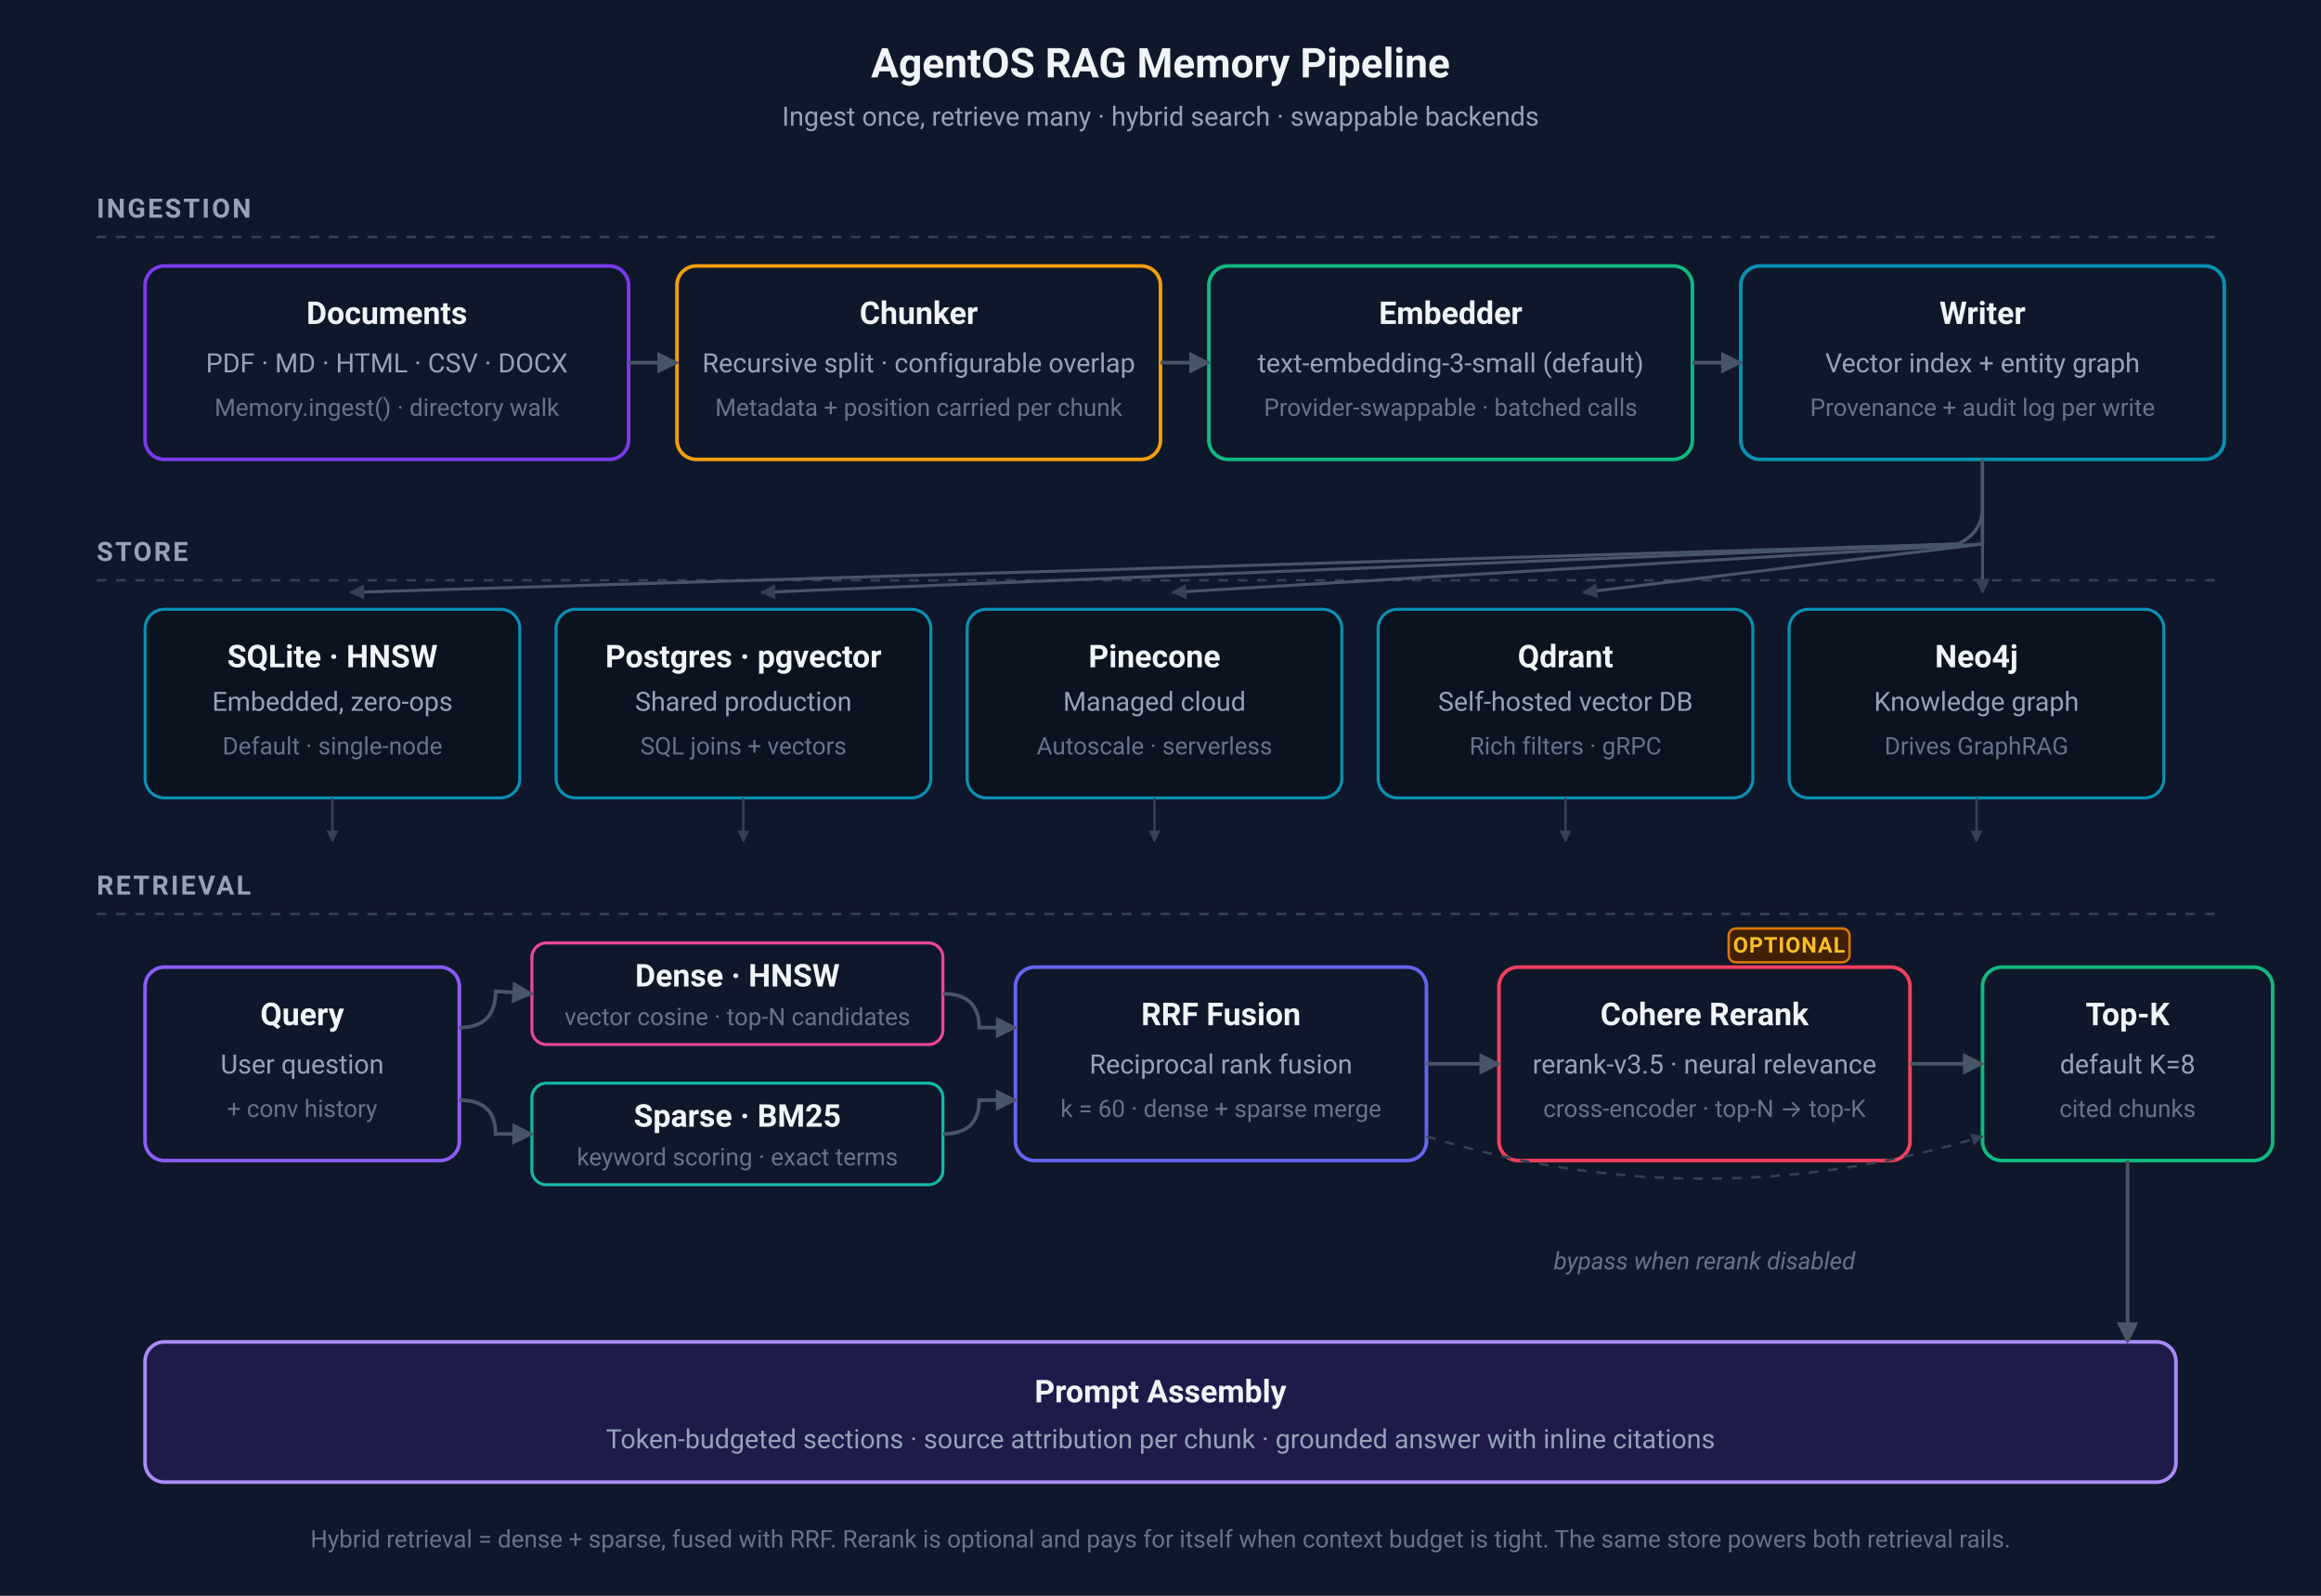
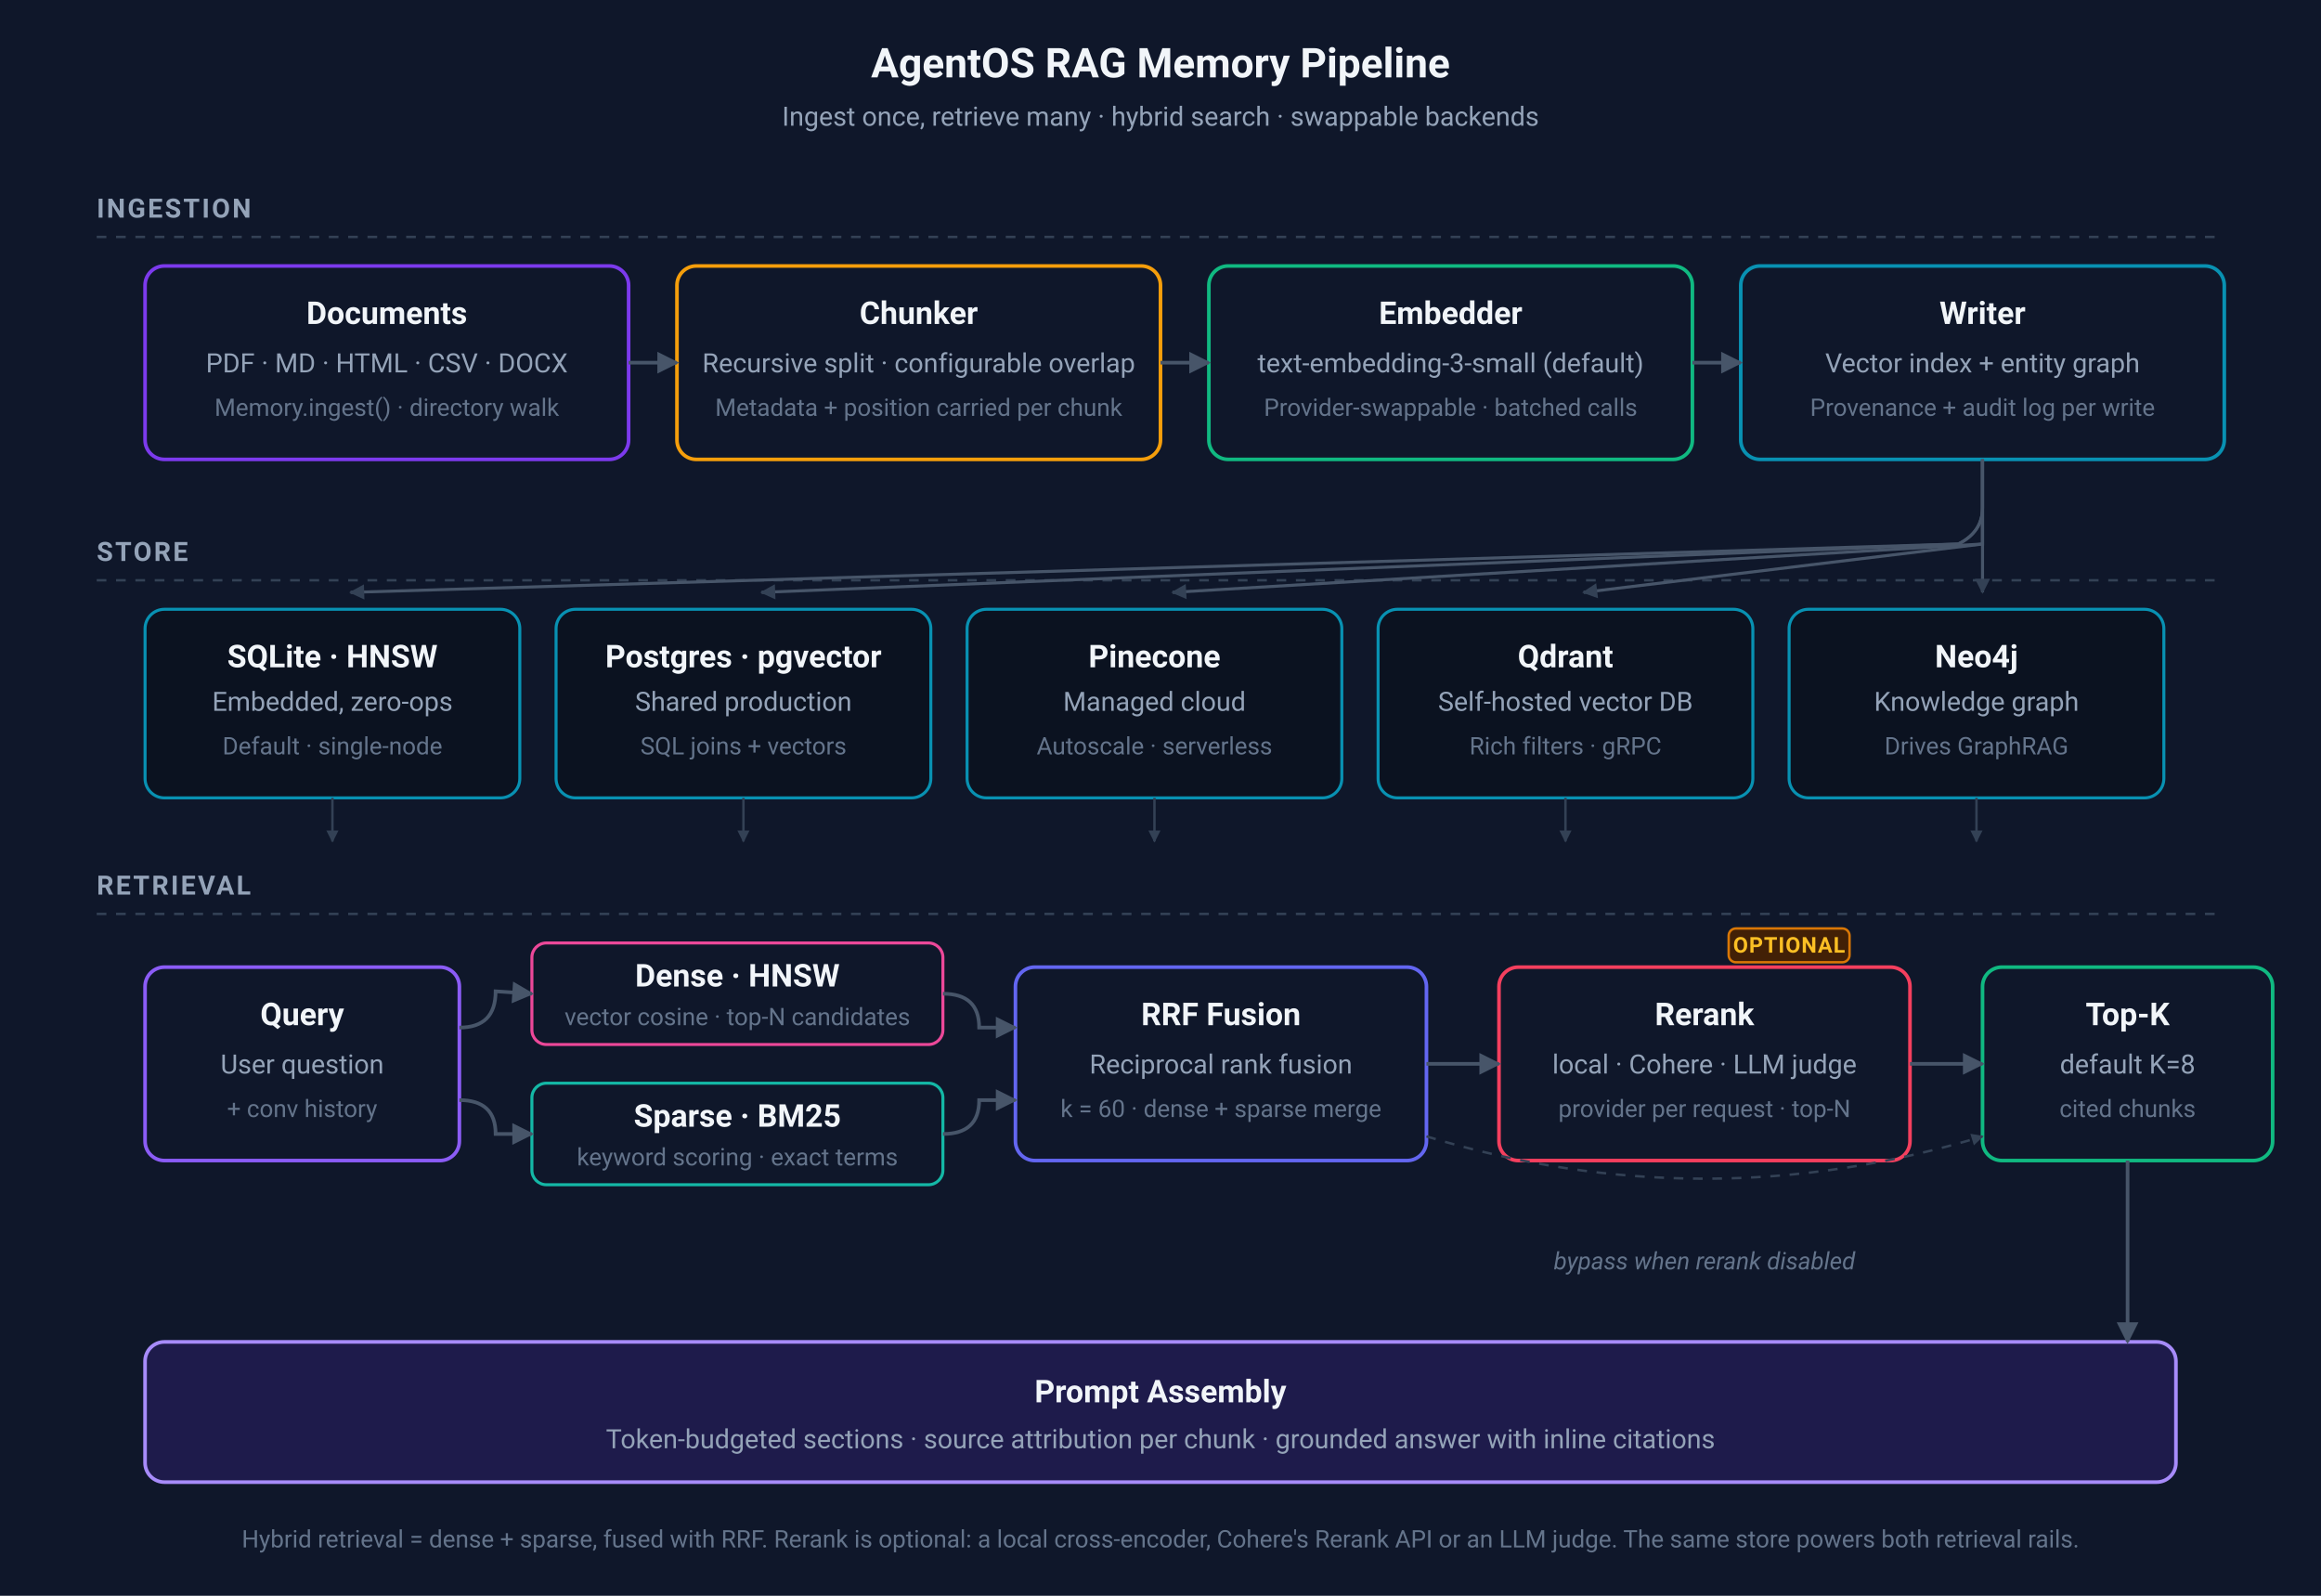
<svg xmlns="http://www.w3.org/2000/svg" viewBox="0 0 960 660" role="img" aria-labelledby="rag-pipeline-title rag-pipeline-desc" font-family="ui-sans-serif, system-ui, -apple-system, Segoe UI, Roboto, sans-serif">
  <defs>
    <style>
      .bg { fill: #0f172a; }
      .text { fill: #e2e8f0; font-size: 12px; }
      .title { fill: #f1f5f9; font-size: 17px; font-weight: 700; }
      .heading { fill: #f1f5f9; font-size: 13px; font-weight: 700; }
      .small { fill: #94a3b8; font-size: 11px; }
      .micro { fill: #64748b; font-size: 10px; }
      .lane-label { fill: #94a3b8; font-size: 11px; font-weight: 700; letter-spacing: 0.08em; }
      .lane-track { fill: none; stroke: #334155; stroke-width: 1; stroke-dasharray: 4 4; }
      .stage { fill: #0f172a; stroke: #475569; stroke-width: 1.5; }
      .stage-thin { fill: #0f172a; stroke: #475569; stroke-width: 1.25; }
      .store { fill: #0b1220; stroke: #334155; stroke-width: 1.25; }
      .assembly { fill: #1e1b4b; stroke: #a78bfa; stroke-width: 1.5; }
      .arrow-line { stroke: #475569; stroke-width: 1.5; fill: none; }
      .arrow-thin { stroke: #334155; stroke-width: 1; fill: none; }
      .arrow-fan { stroke: #475569; stroke-width: 1.25; fill: none; }
      .arrow-head { fill: #475569; }
      .arrow-head-thin { fill: #334155; }
      .accent-ingest { stroke: #7c3aed; }
      .accent-chunk { stroke: #f59e0b; }
      .accent-embed { stroke: #10b981; }
      .accent-write { stroke: #0891b2; }
      .accent-dense { stroke: #ec4899; }
      .accent-sparse { stroke: #14b8a6; }
      .accent-fuse { stroke: #6366f1; }
      .accent-rerank { stroke: #f43f5e; }
      .accent-topk { stroke: #10b981; }
      .accent-query { stroke: #8b5cf6; }
      .opt-tag { fill: #422006; stroke: #d97706; stroke-width: 1; }
      .opt-tag-text { fill: #fbbf24; font-size: 9px; font-weight: 700; letter-spacing: 0.04em; }
    </style>
    <marker id="rag-arrow" viewBox="0 0 10 10" refX="9" refY="5" markerWidth="6" markerHeight="6" orient="auto-start-reverse">
      <path d="M 0 0 L 10 5 L 0 10 z" class="arrow-head" />
    </marker>
    <marker id="rag-arrow-thin" viewBox="0 0 10 10" refX="9" refY="5" markerWidth="5" markerHeight="5" orient="auto-start-reverse">
      <path d="M 0 0 L 10 5 L 0 10 z" class="arrow-head-thin" />
    </marker>
  </defs>
  <rect class="bg" x="0" y="0" width="960" height="660" />
  <text x="480" y="32" class="title" text-anchor="middle">AgentOS RAG Memory Pipeline</text>
  <text x="480" y="52" class="small" text-anchor="middle">Ingest once, retrieve many · hybrid search · swappable backends</text>
  <text x="40" y="90" class="lane-label">INGESTION</text>
  <line x1="40" y1="98" x2="920" y2="98" class="lane-track" />
  <rect x="60" y="110" width="200" height="80" rx="8" class="stage accent-ingest" />
  <text x="160" y="134" class="heading" text-anchor="middle">Documents</text>
  <text x="160" y="154" class="small" text-anchor="middle">PDF · MD · HTML · CSV · DOCX</text>
  <text x="160" y="172" class="micro" text-anchor="middle">Memory.ingest() · directory walk</text>
  <rect x="280" y="110" width="200" height="80" rx="8" class="stage accent-chunk" />
  <text x="380" y="134" class="heading" text-anchor="middle">Chunker</text>
  <text x="380" y="154" class="small" text-anchor="middle">Recursive split · configurable overlap</text>
  <text x="380" y="172" class="micro" text-anchor="middle">Metadata + position carried per chunk</text>
  <rect x="500" y="110" width="200" height="80" rx="8" class="stage accent-embed" />
  <text x="600" y="134" class="heading" text-anchor="middle">Embedder</text>
  <text x="600" y="154" class="small" text-anchor="middle">text-embedding-3-small (default)</text>
  <text x="600" y="172" class="micro" text-anchor="middle">Provider-swappable · batched calls</text>
  <rect x="720" y="110" width="200" height="80" rx="8" class="stage accent-write" />
  <text x="820" y="134" class="heading" text-anchor="middle">Writer</text>
  <text x="820" y="154" class="small" text-anchor="middle">Vector index + entity graph</text>
  <text x="820" y="172" class="micro" text-anchor="middle">Provenance + audit log per write</text>
  <path class="arrow-line" d="M 260,150 L 280,150" marker-end="url(#rag-arrow)" />
  <path class="arrow-line" d="M 480,150 L 500,150" marker-end="url(#rag-arrow)" />
  <path class="arrow-line" d="M 700,150 L 720,150" marker-end="url(#rag-arrow)" />
  <text x="40" y="232" class="lane-label">STORE</text>
  <line x1="40" y1="240" x2="920" y2="240" class="lane-track" />
  <rect x="60" y="252" width="155" height="78" rx="8" class="store accent-write" />
  <text x="137.5" y="276" class="heading" text-anchor="middle">SQLite · HNSW</text>
  <text x="137.5" y="294" class="small" text-anchor="middle">Embedded, zero-ops</text>
  <text x="137.5" y="312" class="micro" text-anchor="middle">Default · single-node</text>
  <rect x="230" y="252" width="155" height="78" rx="8" class="store accent-write" />
  <text x="307.5" y="276" class="heading" text-anchor="middle">Postgres · pgvector</text>
  <text x="307.5" y="294" class="small" text-anchor="middle">Shared production</text>
  <text x="307.5" y="312" class="micro" text-anchor="middle">SQL joins + vectors</text>
  <rect x="400" y="252" width="155" height="78" rx="8" class="store accent-write" />
  <text x="477.5" y="276" class="heading" text-anchor="middle">Pinecone</text>
  <text x="477.5" y="294" class="small" text-anchor="middle">Managed cloud</text>
  <text x="477.5" y="312" class="micro" text-anchor="middle">Autoscale · serverless</text>
  <rect x="570" y="252" width="155" height="78" rx="8" class="store accent-write" />
  <text x="647.5" y="276" class="heading" text-anchor="middle">Qdrant</text>
  <text x="647.5" y="294" class="small" text-anchor="middle">Self-hosted vector DB</text>
  <text x="647.5" y="312" class="micro" text-anchor="middle">Rich filters · gRPC</text>
  <rect x="740" y="252" width="155" height="78" rx="8" class="store accent-write" />
  <text x="817.5" y="276" class="heading" text-anchor="middle">Neo4j</text>
  <text x="817.5" y="294" class="small" text-anchor="middle">Knowledge graph</text>
  <text x="817.5" y="312" class="micro" text-anchor="middle">Drives GraphRAG</text>
  <path class="arrow-fan" d="M 820,190 L 820,210 Q 820,220 810,225 L 145,245" marker-end="url(#rag-arrow-thin)" />
  <path class="arrow-fan" d="M 820,190 L 820,210 Q 820,220 810,225 L 315,245" marker-end="url(#rag-arrow-thin)" />
  <path class="arrow-fan" d="M 820,190 L 820,225 L 485,245" marker-end="url(#rag-arrow-thin)" />
  <path class="arrow-fan" d="M 820,190 L 820,225 L 655,245" marker-end="url(#rag-arrow-thin)" />
  <path class="arrow-fan" d="M 820,190 L 820,245" marker-end="url(#rag-arrow-thin)" />
  <path class="arrow-thin" d="M 137.5,330 L 137.5,348" marker-end="url(#rag-arrow-thin)" />
  <path class="arrow-thin" d="M 307.5,330 L 307.5,348" marker-end="url(#rag-arrow-thin)" />
  <path class="arrow-thin" d="M 477.5,330 L 477.5,348" marker-end="url(#rag-arrow-thin)" />
  <path class="arrow-thin" d="M 647.5,330 L 647.5,348" marker-end="url(#rag-arrow-thin)" />
  <path class="arrow-thin" d="M 817.5,330 L 817.5,348" marker-end="url(#rag-arrow-thin)" />
  <text x="40" y="370" class="lane-label">RETRIEVAL</text>
  <line x1="40" y1="378" x2="920" y2="378" class="lane-track" />
  <rect x="60" y="400" width="130" height="80" rx="8" class="stage accent-query" />
  <text x="125" y="424" class="heading" text-anchor="middle">Query</text>
  <text x="125" y="444" class="small" text-anchor="middle">User question</text>
  <text x="125" y="462" class="micro" text-anchor="middle">+ conv history</text>
  <rect x="220" y="390" width="170" height="42" rx="6" class="stage-thin accent-dense" />
  <text x="305" y="408" class="heading" text-anchor="middle">Dense · HNSW</text>
  <text x="305" y="424" class="micro" text-anchor="middle">vector cosine · top-N candidates</text>
  <rect x="220" y="448" width="170" height="42" rx="6" class="stage-thin accent-sparse" />
  <text x="305" y="466" class="heading" text-anchor="middle">Sparse · BM25</text>
  <text x="305" y="482" class="micro" text-anchor="middle">keyword scoring · exact terms</text>
  <rect x="420" y="400" width="170" height="80" rx="8" class="stage accent-fuse" />
  <text x="505" y="424" class="heading" text-anchor="middle">RRF Fusion</text>
  <text x="505" y="444" class="small" text-anchor="middle">Reciprocal rank fusion</text>
  <text x="505" y="462" class="micro" text-anchor="middle">k = 60 · dense + sparse merge</text>
  <rect x="620" y="400" width="170" height="80" rx="8" class="stage accent-rerank" />
-   <text x="705" y="424" class="heading" text-anchor="middle">Cohere Rerank</text>
-   <text x="705" y="444" class="small" text-anchor="middle">rerank-v3.5 · neural relevance</text>
-   <text x="705" y="462" class="micro" text-anchor="middle">cross-encoder · top-N → top-K</text>
+   <text x="705" y="424" class="heading" text-anchor="middle">Rerank</text>
+   <text x="705" y="444" class="small" text-anchor="middle">local · Cohere · LLM judge</text>
+   <text x="705" y="462" class="micro" text-anchor="middle">provider per request · top-N</text>
  <rect x="715" y="384" width="50" height="14" rx="3" class="opt-tag" />
  <text x="740" y="394" class="opt-tag-text" text-anchor="middle">OPTIONAL</text>
  <rect x="820" y="400" width="120" height="80" rx="8" class="stage accent-topk" />
  <text x="880" y="424" class="heading" text-anchor="middle">Top-K</text>
  <text x="880" y="444" class="small" text-anchor="middle">default K=8</text>
  <text x="880" y="462" class="micro" text-anchor="middle">cited chunks</text>
  <path class="arrow-line" d="M 190,425 Q 205,425 205,410 L 220,411" marker-end="url(#rag-arrow)" />
  <path class="arrow-line" d="M 190,455 Q 205,455 205,469 L 220,469" marker-end="url(#rag-arrow)" />
  <path class="arrow-line" d="M 390,411 Q 405,411 405,425 L 420,425" marker-end="url(#rag-arrow)" />
  <path class="arrow-line" d="M 390,469 Q 405,469 405,455 L 420,455" marker-end="url(#rag-arrow)" />
  <path class="arrow-line" d="M 590,440 L 620,440" marker-end="url(#rag-arrow)" />
  <path class="arrow-line" d="M 790,440 L 820,440" marker-end="url(#rag-arrow)" />
  <path class="arrow-thin" d="M 590,470 Q 705,505 820,470" stroke-dasharray="4 4" marker-end="url(#rag-arrow-thin)" />
  <text x="705" y="525" class="micro" text-anchor="middle" font-style="italic">bypass when rerank disabled</text>
  <rect x="60" y="555" width="840" height="58" rx="8" class="assembly" />
  <text x="480" y="580" class="heading" text-anchor="middle">Prompt Assembly</text>
  <text x="480" y="599" class="small" text-anchor="middle">Token-budgeted sections · source attribution per chunk · grounded answer with inline citations</text>
  <path class="arrow-line" d="M 880,480 L 880,555" marker-end="url(#rag-arrow)" />
-   <text x="480" y="640" class="micro" text-anchor="middle">Hybrid retrieval = dense + sparse, fused with RRF. Rerank is optional and pays for itself when context budget is tight. The same store powers both retrieval rails.</text>
+   <text x="480" y="640" class="micro" text-anchor="middle">Hybrid retrieval = dense + sparse, fused with RRF. Rerank is optional: a local cross-encoder, Cohere's Rerank API or an LLM judge. The same store powers both retrieval rails.</text>
</svg>
